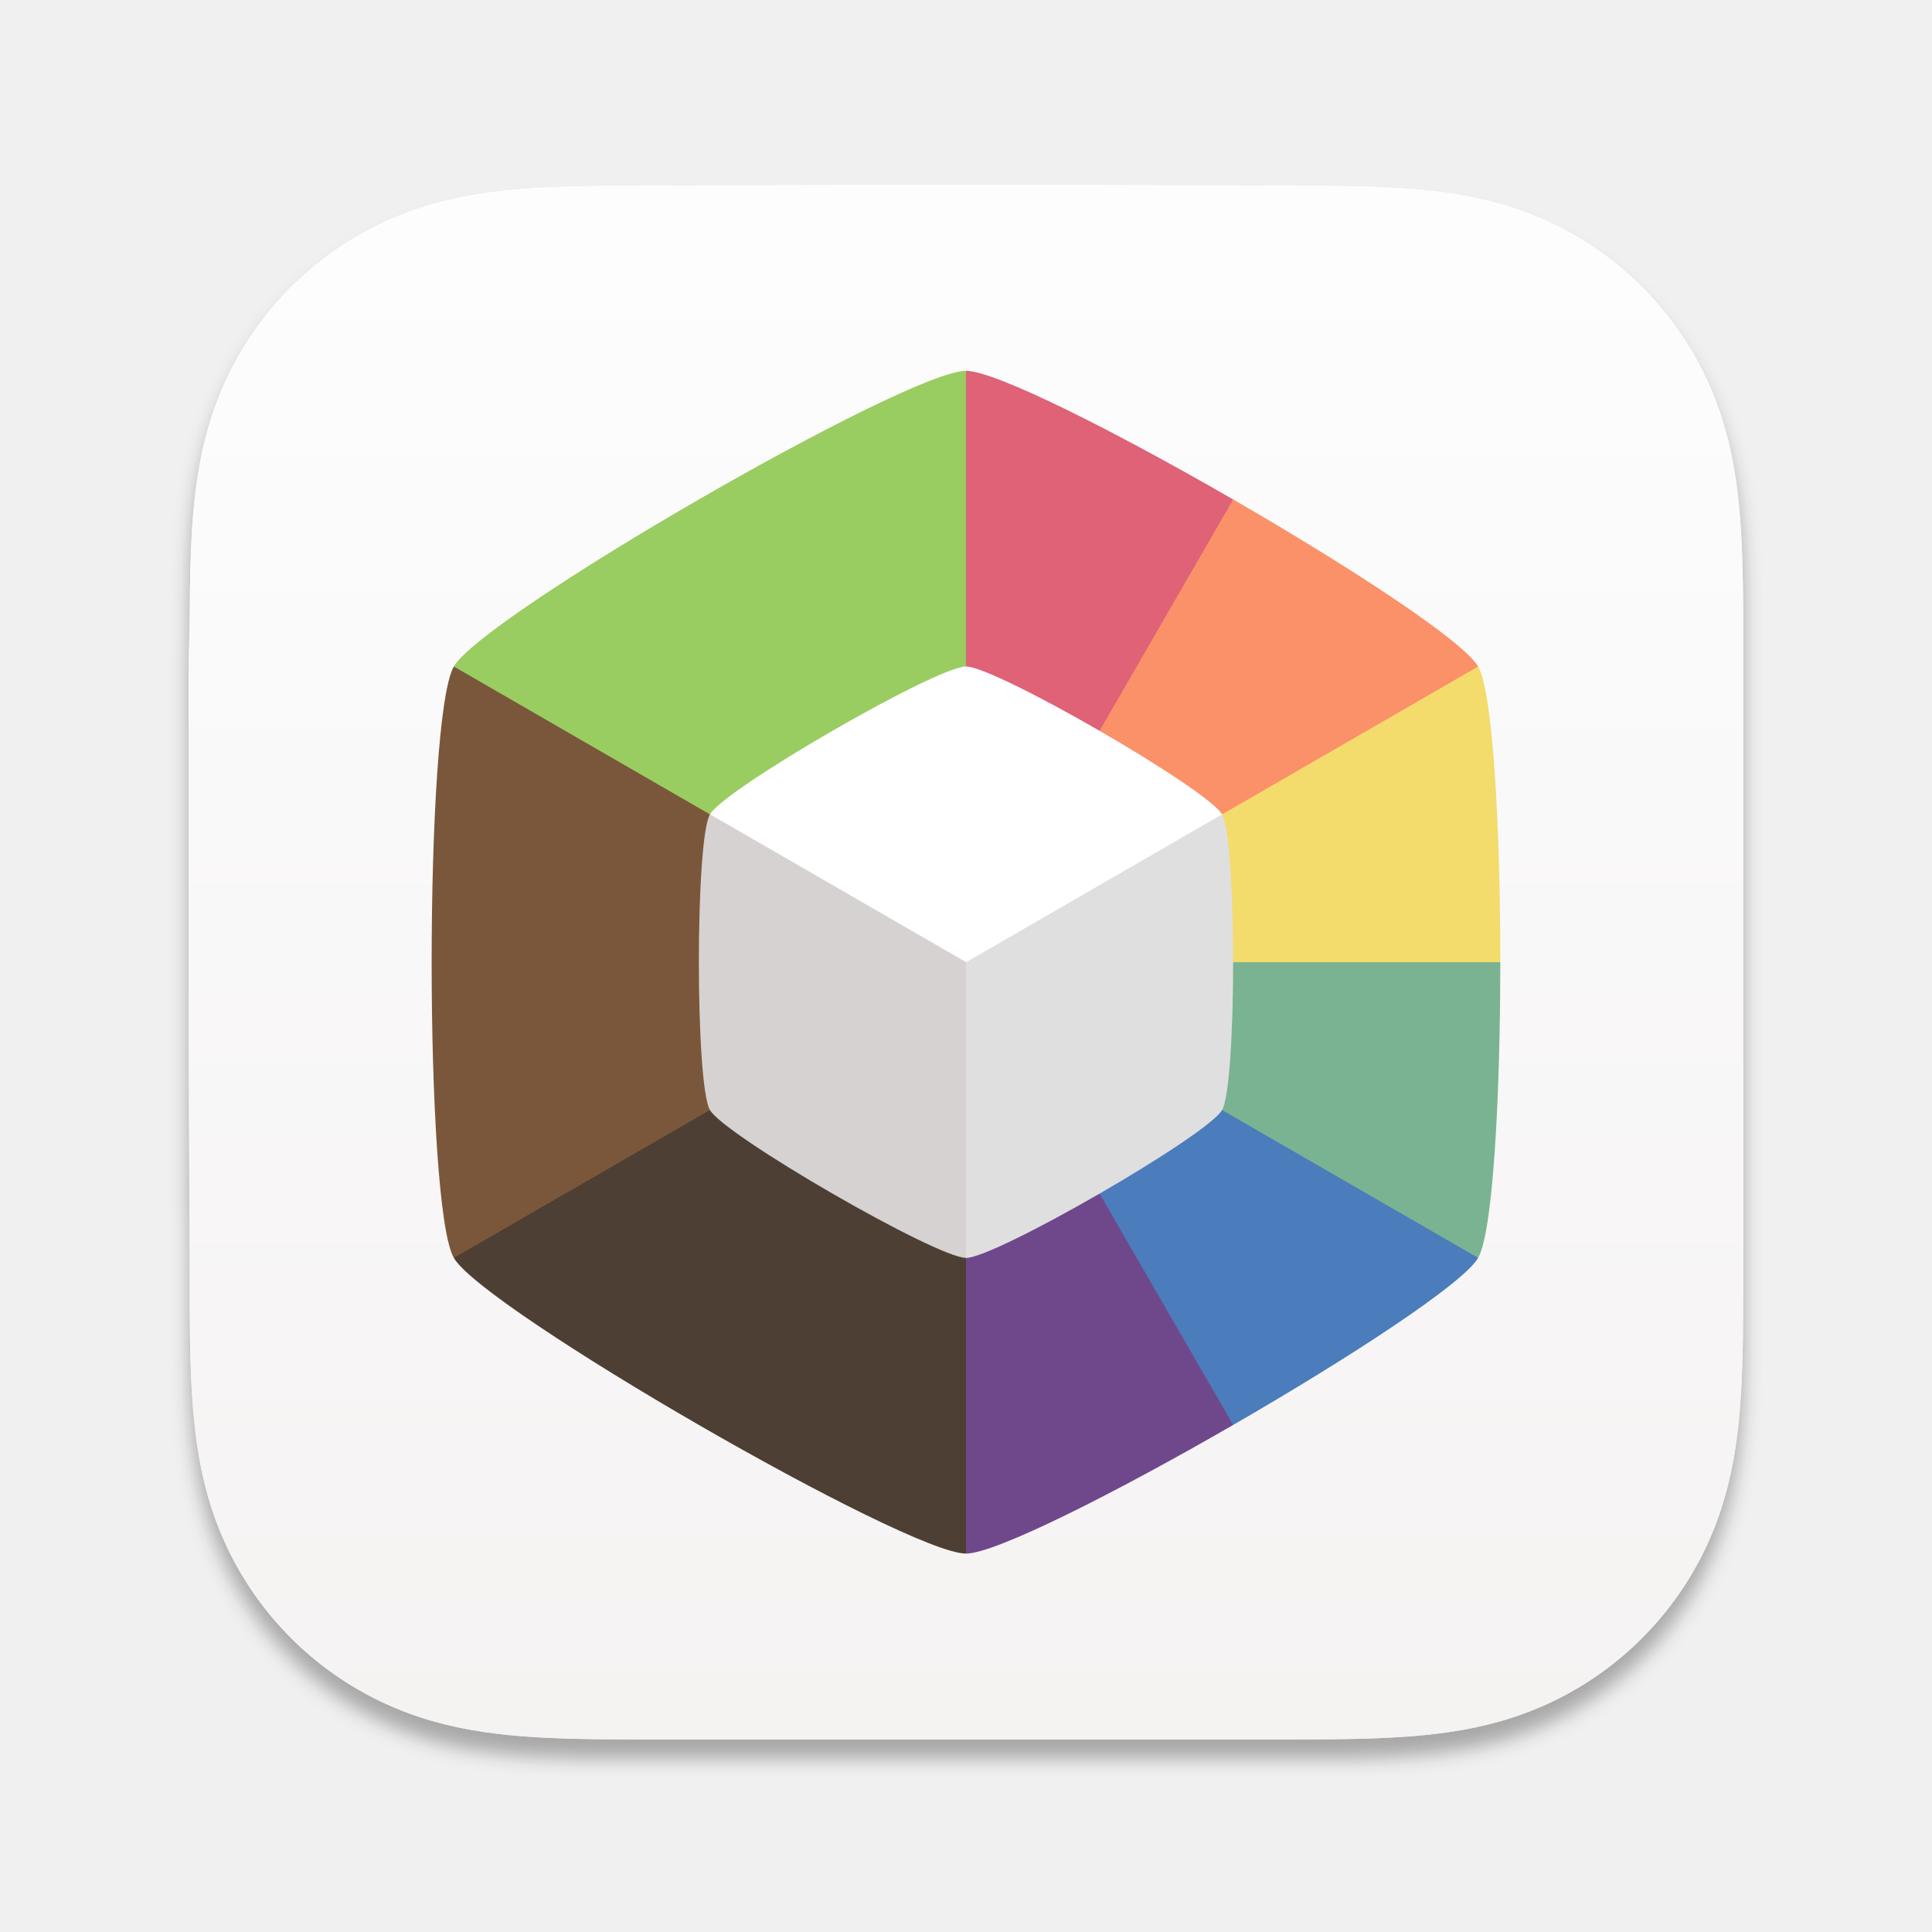
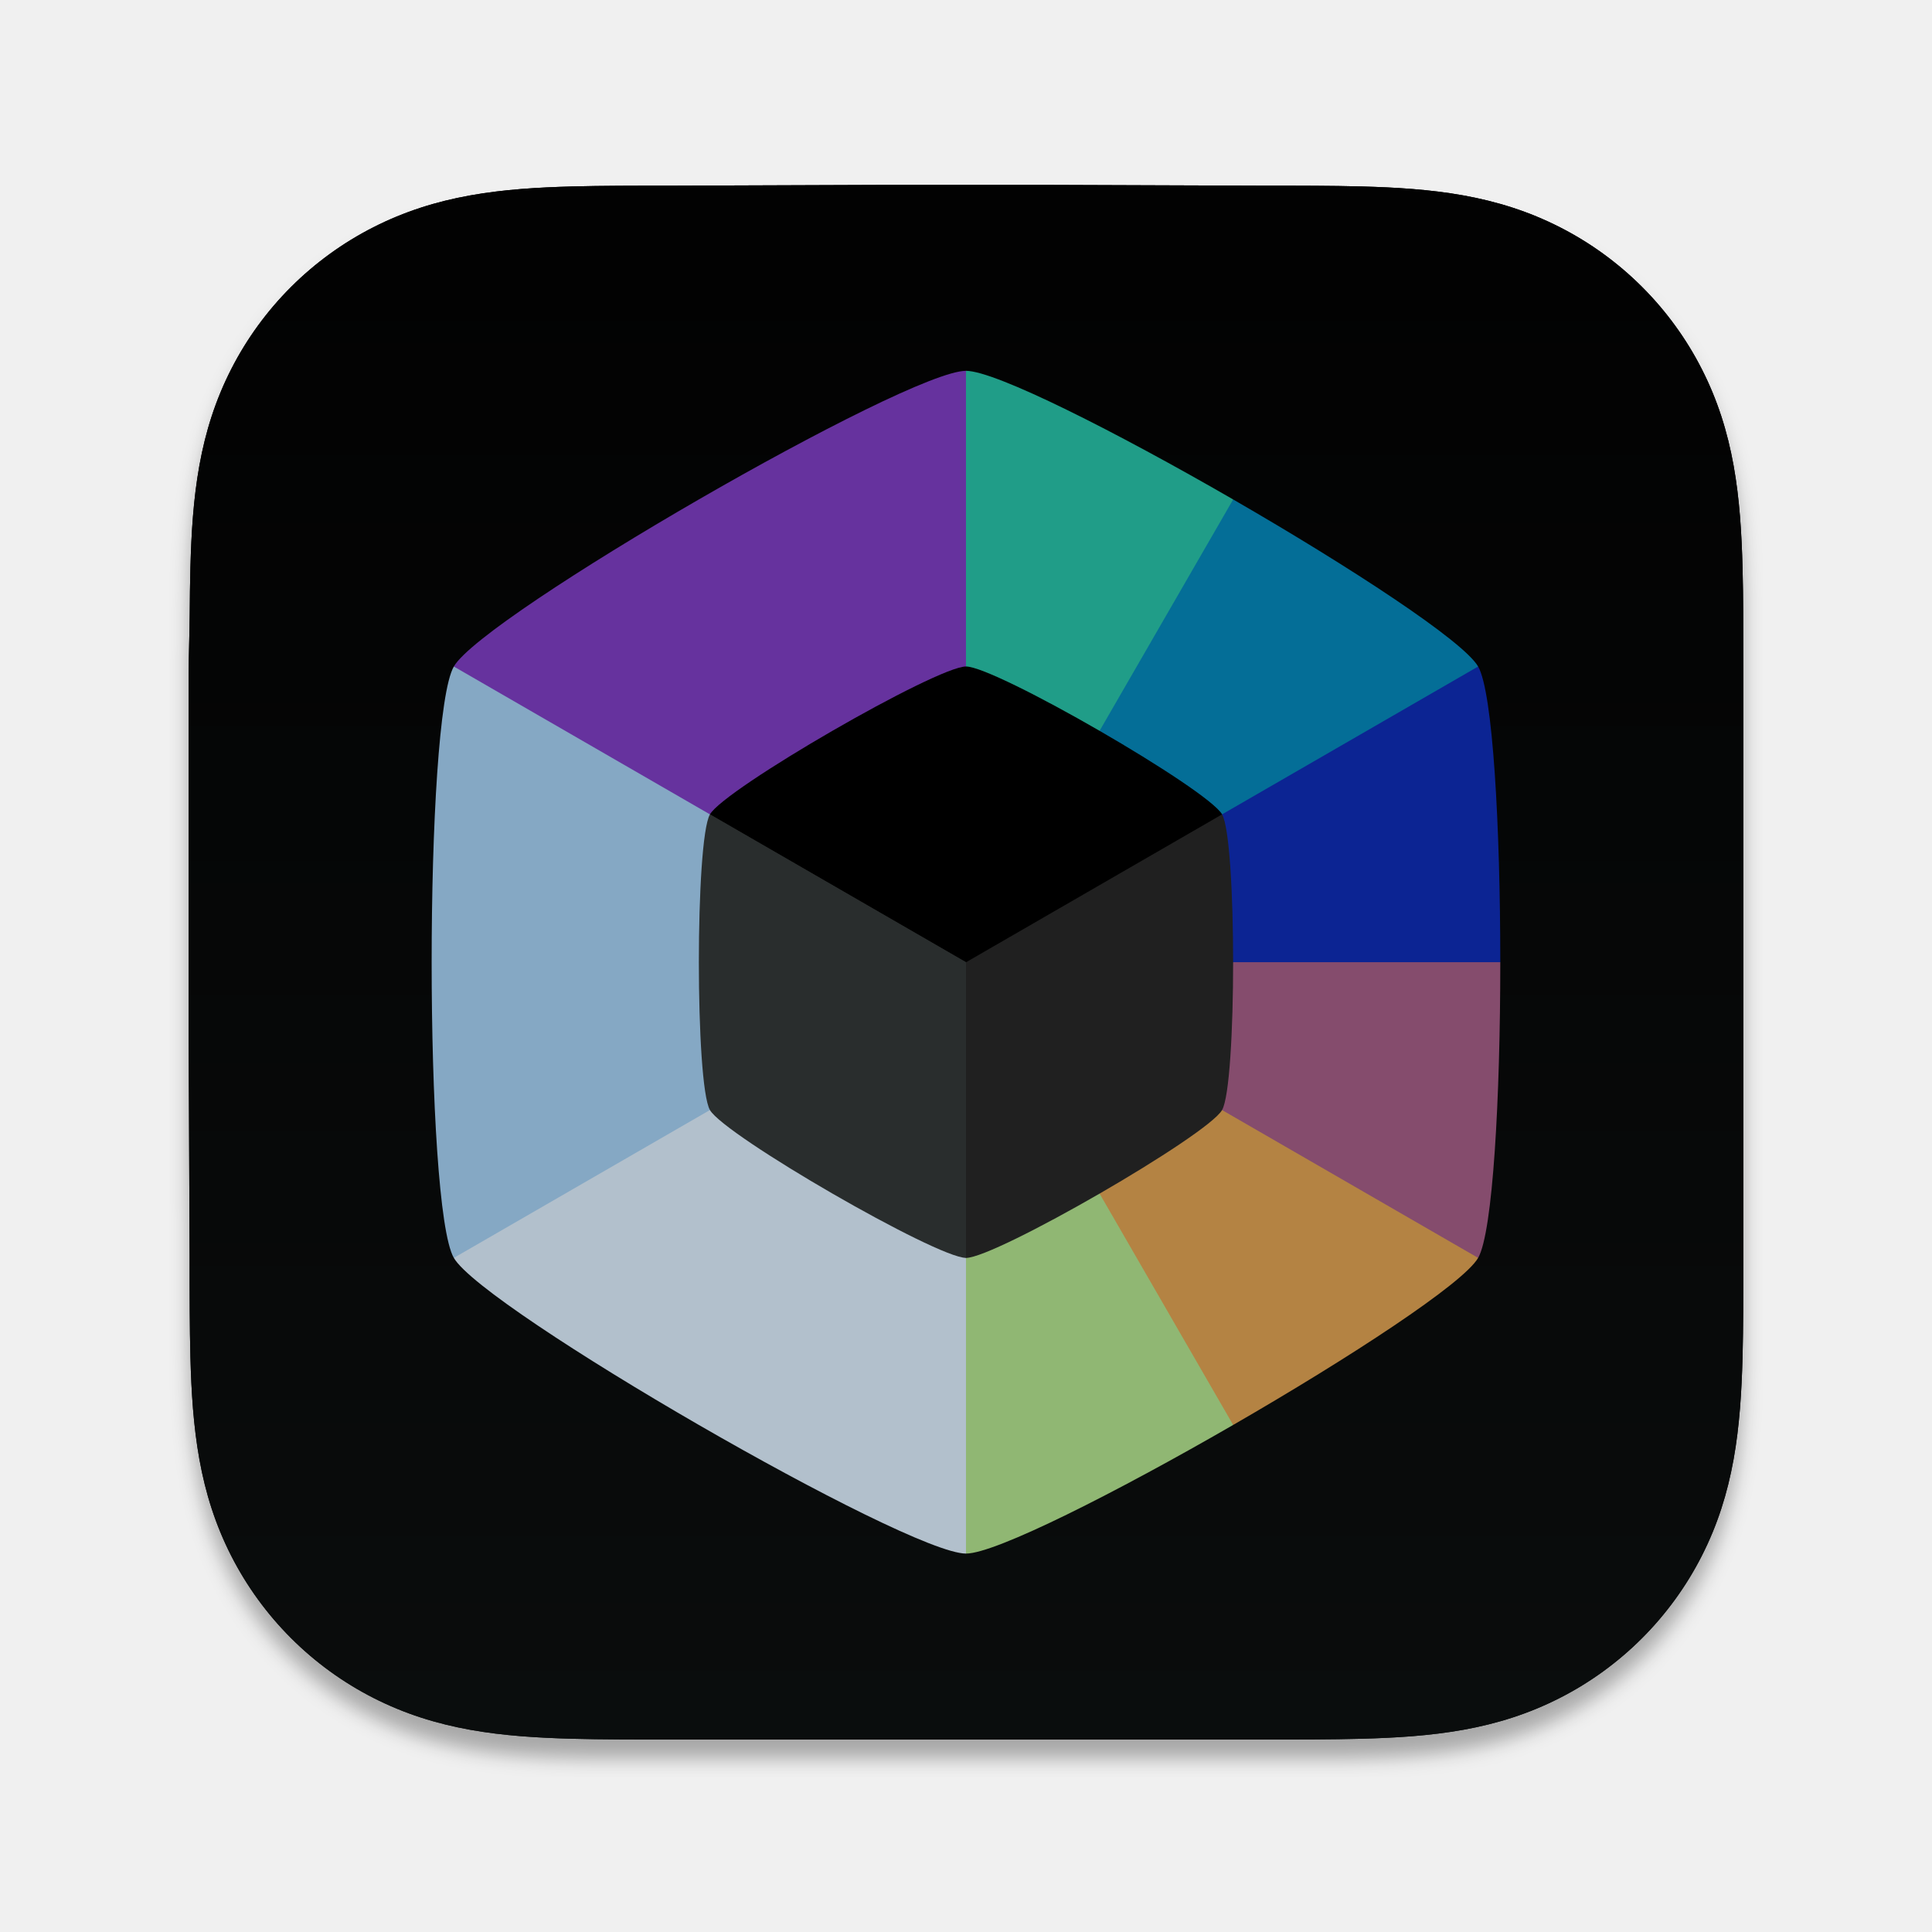
<svg xmlns="http://www.w3.org/2000/svg" width="1024" height="1024" viewBox="0 0 1024 1024" fill="none" version="1.1" id="svg76">
  <g filter="url(#filter0_d_102_69)" id="g4">
    <path fill-rule="evenodd" clip-rule="evenodd" d="M924 354.627C924 344.845 924.004 335.062 923.944 325.279C923.895 317.038 923.8 308.799 923.576 300.562C923.092 282.609 922.033 264.502 918.84 246.749C915.602 228.741 910.314 211.98 901.981 195.617C893.789 179.534 883.088 164.817 870.32 152.058C857.555 139.299 842.834 128.605 826.746 120.418C810.366 112.083 793.587 106.797 775.558 103.56C757.803 100.372 739.691 99.315 721.738 98.83C713.495 98.607 705.253 98.513 697.008 98.462C687.22 98.402 677.432 98.407 667.644 98.407L553.997 98H468.997L357.361 98.407C347.554 98.407 337.747 98.402 327.94 98.462C319.678 98.513 311.42 98.607 303.161 98.83C285.167 99.315 267.014 100.373 249.217 103.565C231.164 106.801 214.36 112.085 197.958 120.414C181.835 128.602 167.083 139.297 154.291 152.058C141.501 164.816 130.78 179.53 122.573 195.61C114.217 211.981 108.919 228.752 105.673 246.77C102.477 264.516 101.418 282.617 100.931 300.562C100.709 308.8 100.613 317.039 100.563 325.279C100.503 335.063 100 347.216 100 356.999L100.003 467.089L100 552.998L100.508 665.427C100.508 675.223 100.504 685.019 100.563 694.815C100.613 703.067 100.709 711.317 100.932 719.566C101.418 737.542 102.479 755.675 105.678 773.452C108.923 791.484 114.22 808.269 122.569 824.653C130.777 840.759 141.5 855.495 154.291 868.272C167.082 881.049 181.83 891.757 197.95 899.956C214.362 908.302 231.174 913.595 249.238 916.836C267.027 920.029 285.174 921.088 303.161 921.573C311.42 921.796 319.679 921.891 327.941 921.941C337.748 922.001 347.554 921.997 357.361 921.997L470.006 922H555.217L667.644 921.996C677.432 921.996 687.22 922.001 697.008 921.941C705.253 921.891 713.495 921.796 721.738 921.573C739.698 921.087 757.816 920.027 775.579 916.832C793.597 913.591 810.368 908.3 826.739 899.959C842.831 891.761 857.554 881.051 870.32 868.272C883.086 855.497 893.786 840.763 901.978 824.66C910.316 808.268 915.604 791.475 918.844 773.431C922.034 755.661 923.092 737.535 923.577 719.566C923.8 711.316 923.895 703.066 923.944 694.815C924.005 685.019 924 675.223 924 665.427C924 665.427 923.994 554.983 923.994 552.998V466.999C923.994 465.533 924 354.627 924 354.627Z" fill="url(#paint0_linear_102_69)" id="path2" />
  </g>
  <mask id="mask0_102_69" style="mask-type: alpha" maskUnits="userSpaceOnUse" x="100" y="98" width="824" height="824">
-     <path fill-rule="evenodd" clip-rule="evenodd" d="M924 354.627C924 344.845 924.004 335.062 923.944 325.279C923.895 317.038 923.8 308.799 923.576 300.562C923.092 282.609 922.033 264.502 918.84 246.749C915.602 228.741 910.314 211.98 901.981 195.617C893.789 179.534 883.088 164.817 870.32 152.058C857.555 139.299 842.834 128.605 826.746 120.418C810.366 112.083 793.587 106.797 775.558 103.56C757.803 100.372 739.691 99.315 721.738 98.83C713.495 98.607 705.253 98.513 697.008 98.462C687.22 98.402 677.432 98.407 667.644 98.407L553.997 98H468.997L357.361 98.407C347.554 98.407 337.747 98.402 327.94 98.462C319.678 98.513 311.42 98.607 303.161 98.83C285.167 99.315 267.014 100.373 249.217 103.565C231.164 106.801 214.36 112.085 197.958 120.414C181.835 128.602 167.083 139.297 154.291 152.058C141.501 164.816 130.78 179.53 122.573 195.61C114.217 211.981 108.919 228.752 105.673 246.77C102.477 264.516 101.418 282.617 100.931 300.562C100.709 308.8 100.613 317.039 100.563 325.279C100.503 335.063 100 347.216 100 356.999L100.003 467.089L100 552.998L100.508 665.427C100.508 675.223 100.504 685.019 100.563 694.815C100.613 703.067 100.709 711.317 100.932 719.566C101.418 737.542 102.479 755.675 105.678 773.452C108.923 791.484 114.22 808.269 122.569 824.653C130.777 840.759 141.5 855.495 154.291 868.272C167.082 881.049 181.83 891.757 197.95 899.956C214.362 908.302 231.174 913.595 249.238 916.836C267.027 920.029 285.174 921.088 303.161 921.573C311.42 921.796 319.679 921.891 327.941 921.941C337.748 922.001 347.554 921.997 357.361 921.997L470.006 922H555.217L667.644 921.996C677.432 921.996 687.22 922.001 697.008 921.941C705.253 921.891 713.495 921.796 721.738 921.573C739.698 921.087 757.816 920.027 775.579 916.832C793.597 913.591 810.368 908.3 826.739 899.959C842.831 891.761 857.554 881.051 870.32 868.272C883.086 855.497 893.786 840.763 901.978 824.66C910.316 808.268 915.604 791.475 918.844 773.431C922.034 755.661 923.092 737.535 923.577 719.566C923.8 711.316 923.895 703.066 923.944 694.815C924.005 685.019 924 675.223 924 665.427C924 665.427 923.994 554.983 923.994 552.998V466.999C923.994 465.533 924 354.627 924 354.627Z" fill="white" id="path6" />
+     <path fill-rule="evenodd" clip-rule="evenodd" d="M924 354.627C924 344.845 924.004 335.062 923.944 325.279C923.895 317.038 923.8 308.799 923.576 300.562C923.092 282.609 922.033 264.502 918.84 246.749C915.602 228.741 910.314 211.98 901.981 195.617C893.789 179.534 883.088 164.817 870.32 152.058C857.555 139.299 842.834 128.605 826.746 120.418C810.366 112.083 793.587 106.797 775.558 103.56C757.803 100.372 739.691 99.315 721.738 98.83C713.495 98.607 705.253 98.513 697.008 98.462C687.22 98.402 677.432 98.407 667.644 98.407L553.997 98H468.997L357.361 98.407C347.554 98.407 337.747 98.402 327.94 98.462C319.678 98.513 311.42 98.607 303.161 98.83C285.167 99.315 267.014 100.373 249.217 103.565C231.164 106.801 214.36 112.085 197.958 120.414C181.835 128.602 167.083 139.297 154.291 152.058C141.501 164.816 130.78 179.53 122.573 195.61C114.217 211.981 108.919 228.752 105.673 246.77C102.477 264.516 101.418 282.617 100.931 300.562C100.709 308.8 100.613 317.039 100.563 325.279C100.503 335.063 100 347.216 100 356.999L100.003 467.089L100 552.998L100.508 665.427C100.508 675.223 100.504 685.019 100.563 694.815C100.613 703.067 100.709 711.317 100.932 719.566C101.418 737.542 102.479 755.675 105.678 773.452C108.923 791.484 114.22 808.269 122.569 824.653C130.777 840.759 141.5 855.495 154.291 868.272C167.082 881.049 181.83 891.757 197.95 899.956C214.362 908.302 231.174 913.595 249.238 916.836C267.027 920.029 285.174 921.088 303.161 921.573C311.42 921.796 319.679 921.891 327.941 921.941C337.748 922.001 347.554 921.997 357.361 921.997L470.006 922H555.217L667.644 921.996C677.432 921.996 687.22 922.001 697.008 921.941C705.253 921.891 713.495 921.796 721.738 921.573C739.698 921.087 757.816 920.027 775.579 916.832C793.597 913.591 810.368 908.3 826.739 899.959C842.831 891.761 857.554 881.051 870.32 868.272C883.086 855.497 893.786 840.763 901.978 824.66C910.316 808.268 915.604 791.475 918.844 773.431C922.034 755.661 923.092 737.535 923.577 719.566C923.8 711.316 923.895 703.066 923.944 694.815C924.005 685.019 924 675.223 924 665.427C924 665.427 923.994 554.983 923.994 552.998V466.999C923.994 465.533 924 354.627 924 354.627Z" fill="black" id="path6" />
  </mask>
  <g mask="url(#mask0_102_69)" id="g15">
    <rect x="42" y="36" width="914" height="914" fill="url(#paint1_linear_102_69)" id="rect9" />
    <g filter="url(#filter1_b_102_69)" id="g13">
-       <rect x="100" y="98" width="824" height="824" rx="126" fill="black" fill-opacity="0.01" id="rect11" />
+       <rect x="100" y="98" width="824" height="824" rx="126" fill="white" fill-opacity="0.01" id="rect11" />
    </g>
  </g>
  <defs id="defs74">
    <filter id="filter0_d_102_69" x="90" y="98" width="844" height="844" filterUnits="userSpaceOnUse" color-interpolation-filters="sRGB">
      <feFlood flood-opacity="0" result="BackgroundImageFix" id="feFlood31" />
      <feColorMatrix in="SourceAlpha" type="matrix" values="0 0 0 0 0 0 0 0 0 0 0 0 0 0 0 0 0 0 127 0" result="hardAlpha" id="feColorMatrix33" />
      <feOffset dy="10" id="feOffset35" />
      <feGaussianBlur stdDeviation="5" id="feGaussianBlur37" />
      <feColorMatrix type="matrix" values="0 0 0 0 0 0 0 0 0 0 0 0 0 0 0 0 0 0 0.3 0" id="feColorMatrix39" />
      <feBlend mode="normal" in2="BackgroundImageFix" result="effect1_dropShadow_102_69" id="feBlend41" />
      <feBlend mode="normal" in="SourceGraphic" in2="effect1_dropShadow_102_69" result="shape" id="feBlend43" />
    </filter>
    <filter id="filter1_b_102_69" x="89.127" y="87.127" width="845.746" height="845.746" filterUnits="userSpaceOnUse" color-interpolation-filters="sRGB">
      <feFlood flood-opacity="0" result="BackgroundImageFix" id="feFlood46" />
      <feGaussianBlur in="BackgroundImage" stdDeviation="5.437" id="feGaussianBlur48" />
      <feComposite in2="SourceAlpha" operator="in" result="effect1_backgroundBlur_102_69" id="feComposite50" />
      <feBlend mode="normal" in="SourceGraphic" in2="effect1_backgroundBlur_102_69" result="shape" id="feBlend52" />
    </filter>
    <linearGradient id="paint0_linear_102_69" x1="-181.14" y1="98" x2="-181.14" y2="1484.28" gradientUnits="userSpaceOnUse">
-       <stop stop-color="white" id="stop55" />
-       <stop offset="0.49" stop-color="#EFEFEF" id="stop57" />
-       <stop offset="1" stop-color="#C0C0C0" id="stop59" />
+       <stop stop-color="black" id="stop55" />
+       <stop offset="0.49" stop-color="#101010" id="stop57" />
+       <stop offset="1" stop-color="#3f3f3f" id="stop59" />
    </linearGradient>
    <linearGradient id="paint1_linear_102_69" x1="928.377" y1="992.826" x2="928.377" y2="134.072" gradientUnits="userSpaceOnUse">
-       <stop stop-color="#F6F3F3" id="stop62" />
-       <stop offset="1" stop-color="white" id="stop64" />
+       <stop stop-color="#090c0c" id="stop62" />
+       <stop offset="1" stop-color="black" id="stop64" />
    </linearGradient>
    <linearGradient id="paint2_linear_102_69" x1="394.815" y1="372.239" x2="629.182" y2="542.528" gradientUnits="userSpaceOnUse">
-       <stop stop-color="#88B858" id="stop67" />
-       <stop offset="0.5" stop-color="#72B147" id="stop69" />
-       <stop offset="1" stop-color="#5A9A30" id="stop71" />
+       <stop stop-color="#7747a7" id="stop67" />
+       <stop offset="0.5" stop-color="#8d4eb8" id="stop69" />
+       <stop offset="1" stop-color="#a565cf" id="stop71" />
    </linearGradient>
  </defs>
  <g id="g1817" transform="matrix(0.8193839,0,0,0.8193839,-746.9626,25.2203)">
-     <path style="fill:#99cd61;fill-opacity:1;stroke-width:17.388" d="M 1536.463,591.624 Z" id="path7899" />
-     <path id="path3228" style="fill:#df6277;fill-opacity:1;stroke-width:17.388" d="m 1536.463,209.092 -165.659,286.899 165.659,95.633 165.626,-95.633 7.2,-203.696 c -75.649,-43.675 -153.7,-83.204 -172.827,-83.204 z" />
-     <path id="path2659" style="fill:#fb9168;fill-opacity:1;stroke-width:17.388" d="m 1709.289,292.295 -172.827,299.329 165.626,95.633 165.659,-286.899 c -9.563,-16.564 -82.811,-64.387 -158.459,-108.063 z" />
-     <path id="path2708" style="fill:#f3db6c;fill-opacity:1;stroke-width:17.388" d="m 1867.748,400.358 -331.285,191.266 165.626,95.633 179.992,-95.633 c 0,-87.351 -4.768,-174.702 -14.333,-191.266 z" />
-     <path id="path1737" style="fill:#7ab392;fill-opacity:1;stroke-width:17.388" d="m 1536.463,591.624 v 191.266 h 331.285 c 9.563,-16.564 14.333,-103.915 14.333,-191.266 z" />
-     <path id="path2937" style="fill:#4b7cbc;fill-opacity:1;stroke-width:17.388" d="m 1536.463,591.624 v 191.266 l 172.827,108.063 c 75.647,-43.675 148.895,-91.499 158.459,-108.063 z" />
-     <path id="path3117" style="fill:#6f488c;fill-opacity:1;stroke-width:17.388" d="m 1536.463,591.624 -165.659,95.633 165.659,286.899 c 19.127,0 97.177,-39.528 172.827,-83.203 z" />
-     <path id="path2010" style="fill:#4d3f33;fill-opacity:1;stroke-width:17.388" d="m 1370.804,495.991 -165.626,286.899 c 19.127,33.128 293.032,191.266 331.285,191.266 V 591.624 Z" />
-     <path id="path1744" style="fill:#7a573b;fill-opacity:1;stroke-width:17.388" d="m 1205.178,400.358 c -19.127,33.128 -19.127,349.404 0,382.532 L 1536.463,591.624 V 400.358 Z" />
-     <path id="path1739" style="fill:#99cd61;fill-opacity:1;stroke-width:17.388" d="m 1536.463,209.092 c -38.253,0 -312.159,158.138 -331.285,191.266 l 331.285,191.266 z" />
+     <path style="fill:#66329e;fill-opacity:1;stroke-width:17.388" d="M 1536.463,591.624 Z" id="path7899" />
+     <path id="path3228" style="fill:#209d88;fill-opacity:1;stroke-width:17.388" d="m 1536.463,209.092 -165.659,286.899 165.659,95.633 165.626,-95.633 7.2,-203.696 c -75.649,-43.675 -153.7,-83.204 -172.827,-83.204 z" />
+     <path id="path2659" style="fill:#046e97;fill-opacity:1;stroke-width:17.388" d="m 1709.289,292.295 -172.827,299.329 165.626,95.633 165.659,-286.899 c -9.563,-16.564 -82.811,-64.387 -158.459,-108.063 z" />
+     <path id="path2708" style="fill:#0c2493;fill-opacity:1;stroke-width:17.388" d="m 1867.748,400.358 -331.285,191.266 165.626,95.633 179.992,-95.633 c 0,-87.351 -4.768,-174.702 -14.333,-191.266 z" />
+     <path id="path1737" style="fill:#854c6d;fill-opacity:1;stroke-width:17.388" d="m 1536.463,591.624 v 191.266 h 331.285 c 9.563,-16.564 14.333,-103.915 14.333,-191.266 z" />
+     <path id="path2937" style="fill:#b48343;fill-opacity:1;stroke-width:17.388" d="m 1536.463,591.624 v 191.266 l 172.827,108.063 c 75.647,-43.675 148.895,-91.499 158.459,-108.063 z" />
+     <path id="path3117" style="fill:#90b773;fill-opacity:1;stroke-width:17.388" d="m 1536.463,591.624 -165.659,95.633 165.659,286.899 c 19.127,0 97.177,-39.528 172.827,-83.203 z" />
+     <path id="path2010" style="fill:#b2c0cc;fill-opacity:1;stroke-width:17.388" d="m 1370.804,495.991 -165.626,286.899 c 19.127,33.128 293.032,191.266 331.285,191.266 V 591.624 Z" />
+     <path id="path1744" style="fill:#85a8c4;fill-opacity:1;stroke-width:17.388" d="m 1205.178,400.358 c -19.127,33.128 -19.127,349.404 0,382.532 L 1536.463,591.624 V 400.358 Z" />
+     <path id="path1739" style="fill:#66329e;fill-opacity:1;stroke-width:17.388" d="m 1536.463,209.092 c -38.253,0 -312.159,158.138 -331.285,191.266 l 331.285,191.266 z" />
    <g id="g1657" transform="matrix(57.83167,0,0,57.83167,402.4037,92.68845)">
      <g id="g7651" transform="translate(13.25996,2.277589)">
-         <path id="path6659" style="fill:#ffffff;stroke-width:0.265" d="m 6.35,2.939 c -0.341,0 -2.783,1.41 -2.953,1.705 L 6.35,9.76 9.304,4.645 C 9.133,4.349 6.691,2.939 6.35,2.939 Z" transform="matrix(0.9697482,0,0,0.9697482,0.1920988,0.1920979)" />
+         <path id="path6659" style="fill:#000000;stroke-width:0.265" d="m 6.35,2.939 c -0.341,0 -2.783,1.41 -2.953,1.705 L 6.35,9.76 9.304,4.645 C 9.133,4.349 6.691,2.939 6.35,2.939 Z" transform="matrix(0.9697482,0,0,0.9697482,0.1920988,0.1920979)" />
      </g>
-       <path id="path461" style="fill:#dfdfdf;fill-opacity:1;stroke-width:0.265" d="m 16.746,6.974 2.864,4.961 c 0.331,0 2.699,-1.367 2.864,-1.654 0.165,-0.286 0.165,-3.021 0,-3.307 l -2.864,1.654 z" />
+       <path id="path461" style="fill:#202020;fill-opacity:1;stroke-width:0.265" d="m 16.746,6.974 2.864,4.961 c 0.331,0 2.699,-1.367 2.864,-1.654 0.165,-0.286 0.165,-3.021 0,-3.307 l -2.864,1.654 z" />
    </g>
-     <path id="path5065" style="fill:#d6d2d2;fill-opacity:1;stroke-width:17.388" d="m 1370.845,495.991 c -9.563,16.564 -9.565,174.702 0,191.266 9.563,16.564 146.5,95.634 165.626,95.633 V 591.624 Z" />
+     <path id="path5065" style="fill:#292d2d;fill-opacity:1;stroke-width:17.388" d="m 1370.845,495.991 c -9.563,16.564 -9.565,174.702 0,191.266 9.563,16.564 146.5,95.634 165.626,95.633 V 591.624 Z" />
  </g>
</svg>
